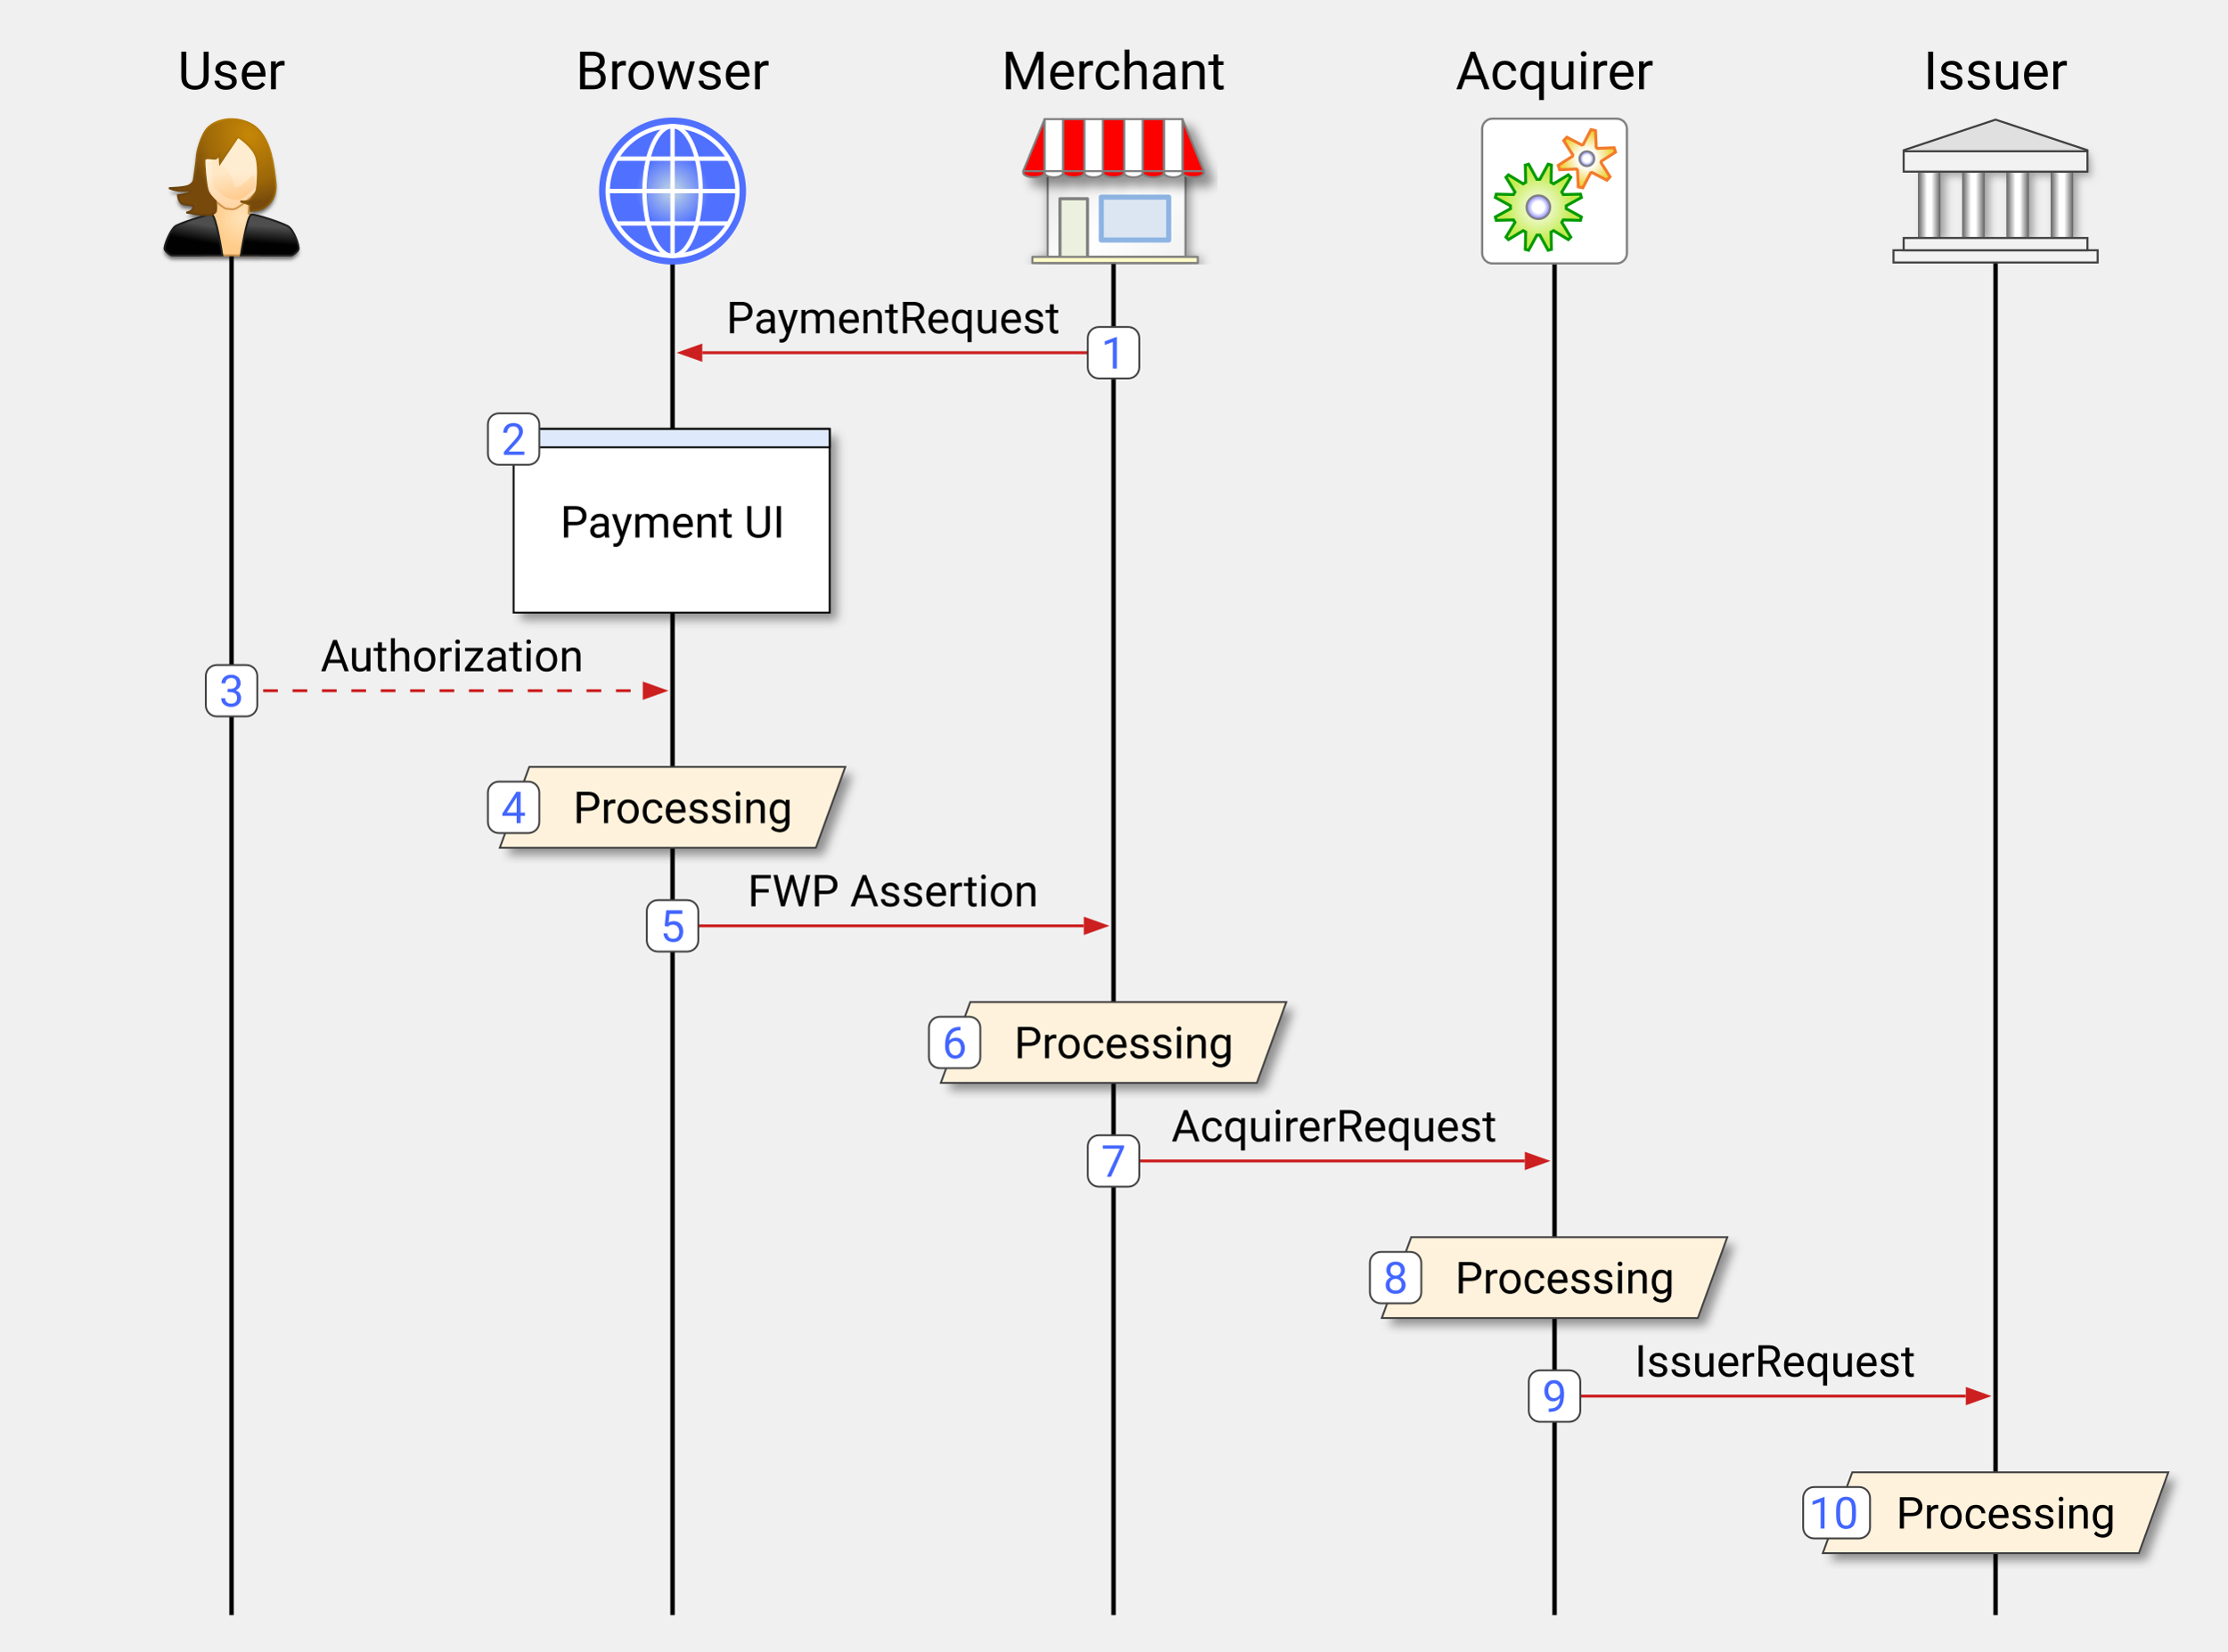
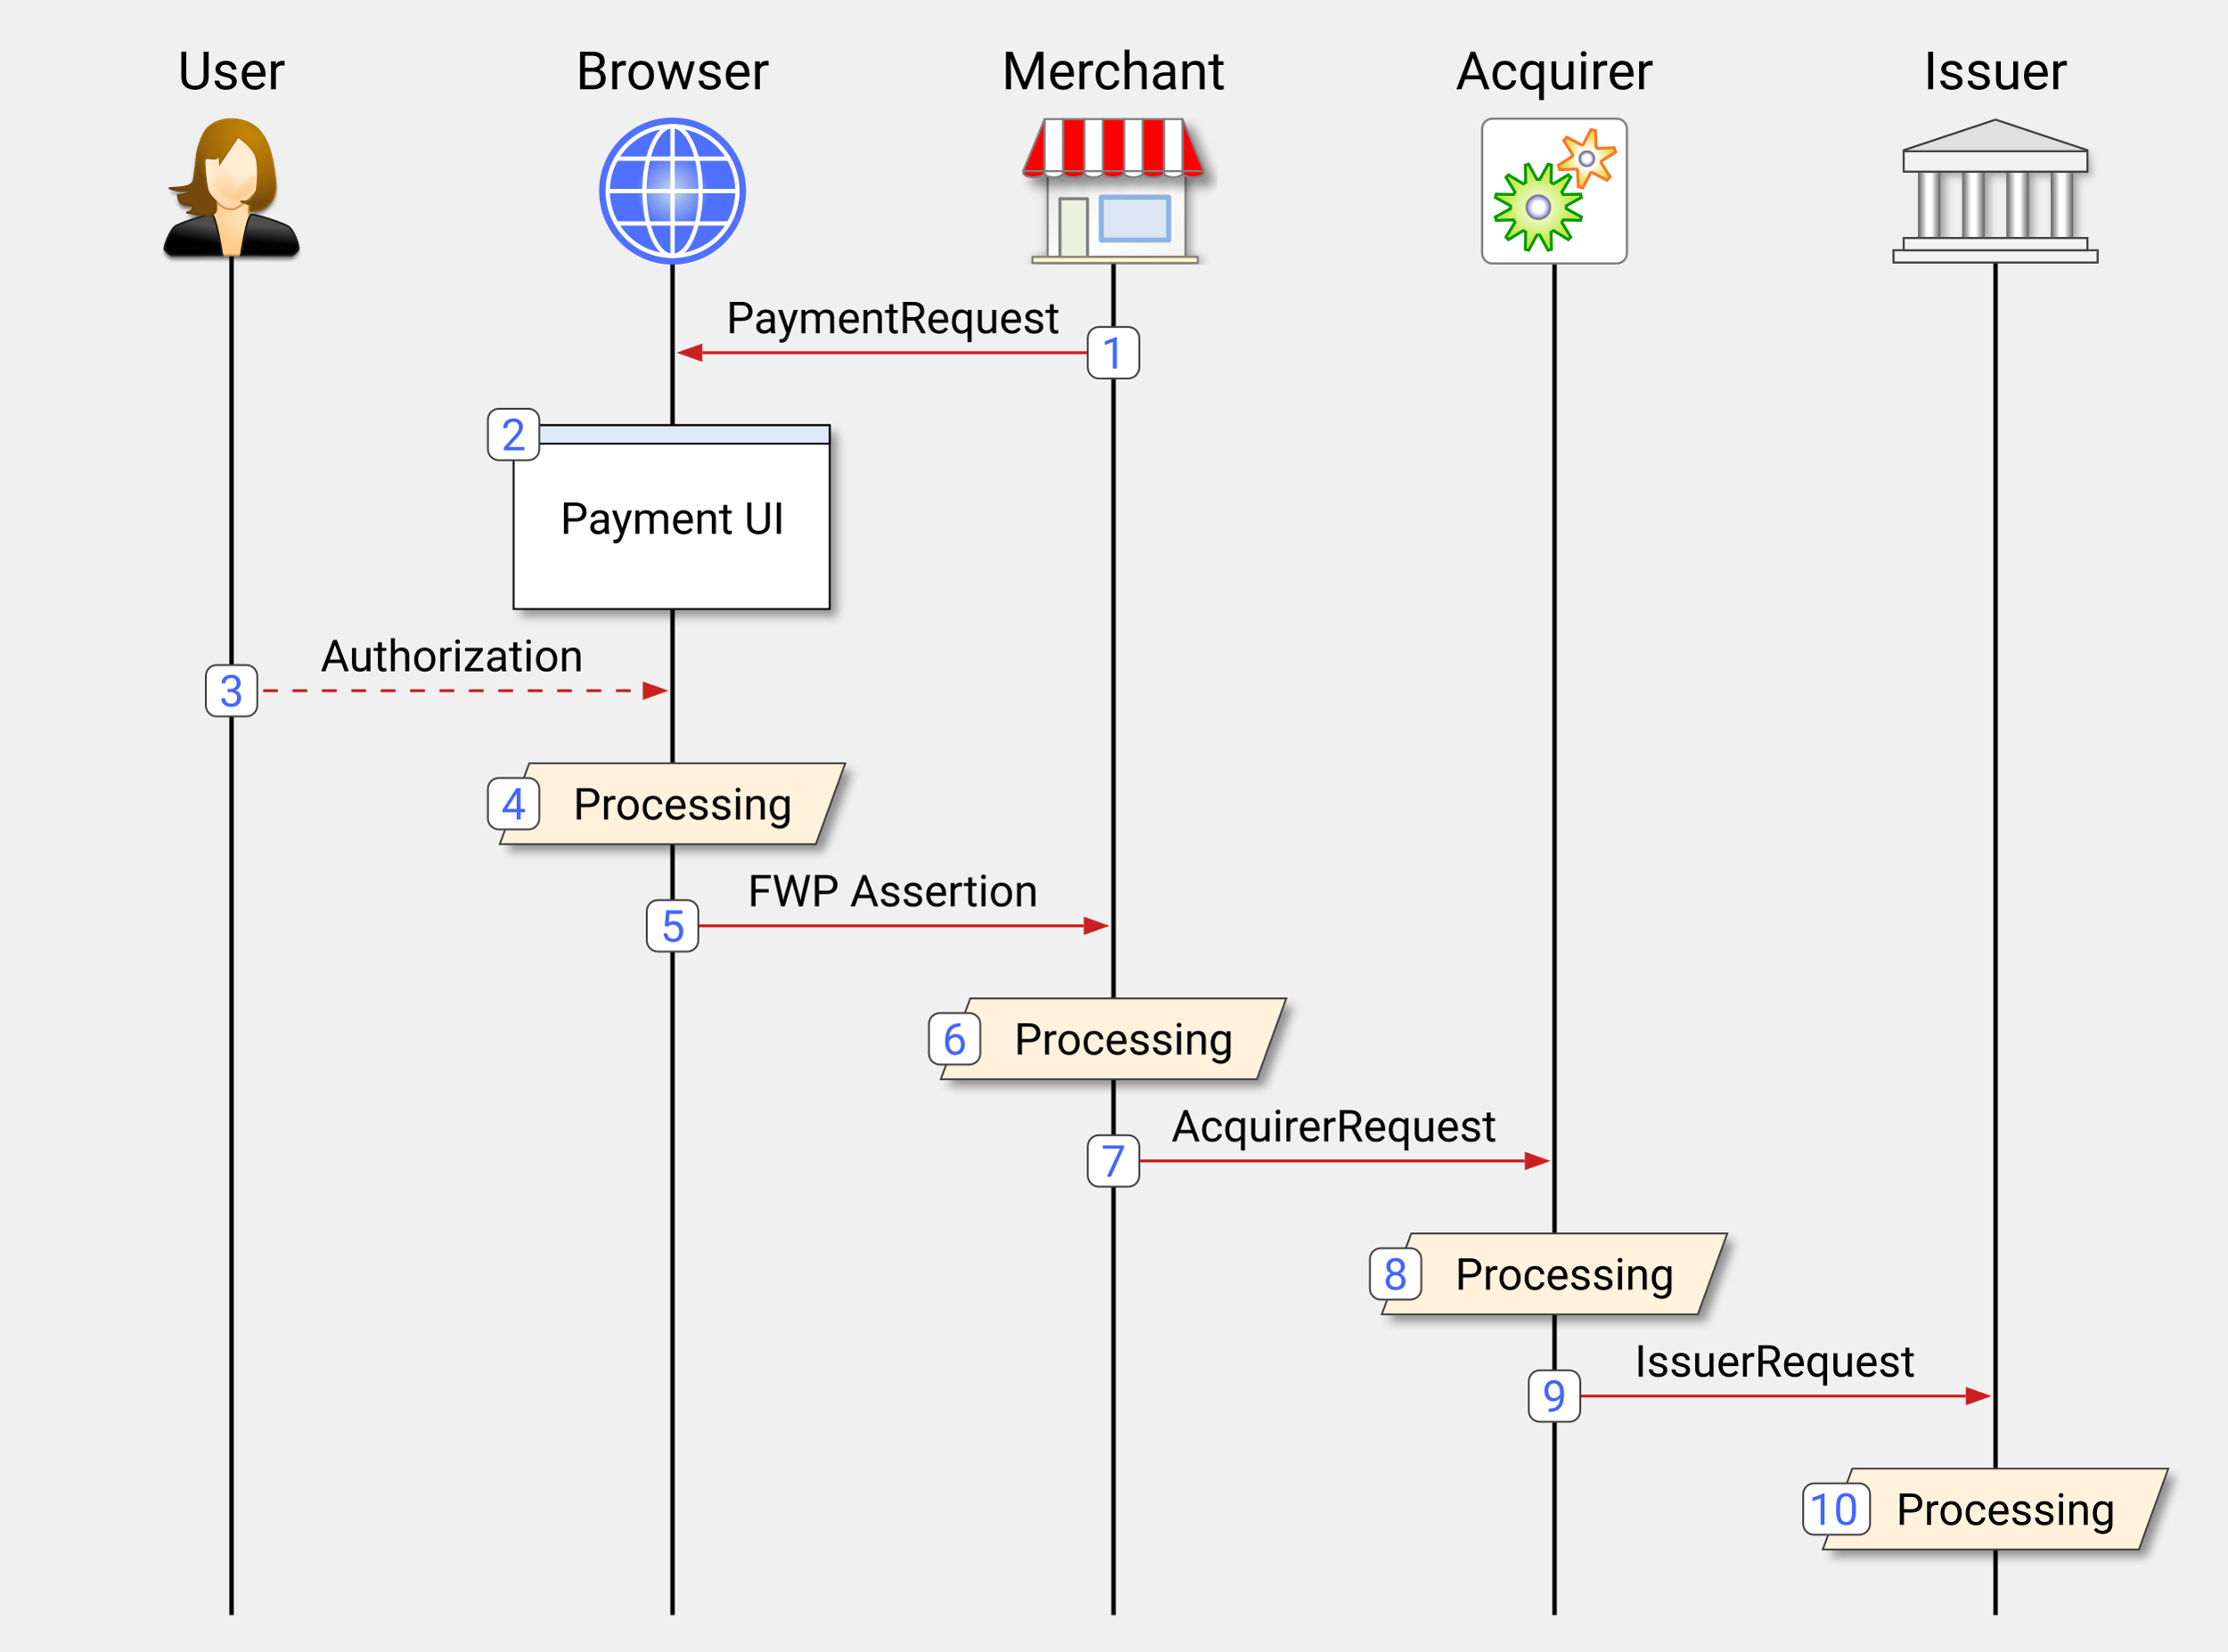
<svg xmlns="http://www.w3.org/2000/svg" xmlns:xlink="http://www.w3.org/1999/xlink" viewBox="0 0 606 449.6">
  <defs>
    <filter id="dropShaddow">
      <feGaussianBlur stdDeviation="1.3" />
    </filter>
    <marker id="arrowHead" markerWidth="7" markerHeight="5" refX="0" refY="2.5" orient="auto" markerUnits="userSpaceOnUse">
      <polygon points="0 0, 7 2.5, 0 5" fill="#cc2020" />
    </marker>
  </defs>
  <line x1="63" y1="67" x2="63" y2="439.6" stroke-width="1.2" stroke="black" />
  <line x1="183" y1="67" x2="183" y2="439.6" stroke-width="1.2" stroke="black" />
  <line x1="303" y1="67" x2="303" y2="439.6" stroke-width="1.2" stroke="black" />
  <line x1="423" y1="67" x2="423" y2="439.6" stroke-width="1.2" stroke="black" />
  <line x1="543" y1="67" x2="543" y2="439.6" stroke-width="1.2" stroke="black" />
  <svg x="43" y="32.0" width="40" height="40.0" viewBox="0 0 128 128" version="1.1" id="svg3129">
    <defs id="defs3131">
      <linearGradient id="e">
        <stop stop-color="#010101" offset="0" id="stop3134" />
        <stop stop-color="#4e4e4e" offset="1" id="stop3136" />
      </linearGradient>
      <linearGradient id="a">
        <stop stop-color="#868aa8" stop-opacity=".686" offset="0" id="stop3139" />
        <stop stop-color="#a0a4bb" stop-opacity=".561" offset="1" id="stop3141" />
      </linearGradient>
      <linearGradient id="b">
        <stop stop-color="#ffe2ba" stop-opacity=".547" offset="0" id="stop3144" />
        <stop stop-color="#ffc684" offset="1" id="stop3146" />
      </linearGradient>
      <linearGradient id="c">
        <stop stop-color="#ffedd2" offset="0" id="stop3149" />
        <stop stop-color="#ffd5a5" offset="1" id="stop3151" />
      </linearGradient>
      <linearGradient id="d">
        <stop stop-color="#b3b3b3" offset="0" id="stop3154" />
        <stop stop-color="#ce964d" offset="1" id="stop3156" />
      </linearGradient>
      <filter id="f">
        <feGaussianBlur stdDeviation="0.314" id="feGaussianBlur3159" />
      </filter>
      <linearGradient id="y" y2="56.036" xlink:href="#c" gradientUnits="userSpaceOnUse" x2="4.821" gradientTransform="translate(41.286,2.5714)" y1="38.893" x1="3.571" />
      <linearGradient id="x" y2="58.036" xlink:href="#d" gradientUnits="userSpaceOnUse" x2="8.234" gradientTransform="translate(41.286,2.5714)" y1="34.993" x1="9.681" />
      <linearGradient id="w" y2="55.411" xlink:href="#b" gradientUnits="userSpaceOnUse" x2="6.161" gradientTransform="translate(41.286,2.5714)" y1="38.536" x1="1.786" />
      <radialGradient id="j" gradientUnits="userSpaceOnUse" cy="20.53" cx="3.489" gradientTransform="matrix(1,0,0,0.73258,61.286,8.1921)" r="19.097">
        <stop stop-color="#be984f" offset="0" id="stop3165" />
        <stop stop-color="#754c0a" offset="1" id="stop3167" />
      </radialGradient>
      <linearGradient id="v" y2="29.25" gradientUnits="userSpaceOnUse" x2="-7.321" gradientTransform="translate(61.286,2.5714)" y1="7.286" x1="-6.786">
        <stop stop-color="#b47a06" offset="0" id="stop3170" />
        <stop stop-color="#6a410c" offset="1" id="stop3172" />
      </linearGradient>
      <radialGradient id="i" gradientUnits="userSpaceOnUse" cy="26.852" cx="12.304" gradientTransform="matrix(-1.3742,-1.1543,1.6293,-1.9396,7.0338,90.784)" r="4.873">
        <stop stop-color="#b37a07" offset="0" id="stop3175" />
        <stop stop-color="#7c4f0b" offset="1" id="stop3177" />
      </radialGradient>
      <linearGradient id="u" y2="38.714" gradientUnits="userSpaceOnUse" x2="10.893" gradientTransform="translate(21.286,2.5714)" y1="16.214" x1="10">
        <stop stop-color="#af7606" offset="0" id="stop3180" />
        <stop stop-color="#6a410b" stop-opacity=".969" offset="1" id="stop3182" />
      </linearGradient>
      <linearGradient id="t" y2="100.86" gradientUnits="userSpaceOnUse" x2="15" gradientTransform="translate(81.286,2.5714)" y1="79.429" x1="-52.143">
        <stop stop-color="#a0a3bb" stop-opacity=".957" offset="0" id="stop3185" />
        <stop stop-color="#d0d1e2" offset="1" id="stop3187" />
      </linearGradient>
      <linearGradient id="s" y2="56.929" xlink:href="#a" gradientUnits="userSpaceOnUse" x2="-58.571" gradientTransform="translate(81.286,2.5714)" y1="101.57" x1="-16.25" />
      <linearGradient id="r" y2="90.5" gradientUnits="userSpaceOnUse" x2="-21.071" gradientTransform="translate(81.286,2.5714)" y1="72.464" x1="-58.214">
        <stop stop-color="#79819d" stop-opacity=".829" offset="0" id="stop3191" />
        <stop stop-color="#e2e2ed" stop-opacity=".424" offset="1" id="stop3193" />
      </linearGradient>
      <radialGradient id="h" gradientUnits="userSpaceOnUse" cy="93.388" cx="150.89" gradientTransform="matrix(-0.662,0.80825,-0.80978,-0.65231,267.69,34.405)" r="14.984">
        <stop stop-color="#ffe3b8" offset="0" id="stop3196" />
        <stop stop-color="#ffcc8a" offset="1" id="stop3198" />
      </radialGradient>
      <linearGradient id="q" y2="56.036" xlink:href="#c" gradientUnits="userSpaceOnUse" x2="4.821" gradientTransform="translate(81.286,32.571)" y1="38.893" x1="3.571" />
      <linearGradient id="p" y2="55.179" xlink:href="#d" gradientUnits="userSpaceOnUse" x2="7.699" gradientTransform="translate(81.286,32.571)" y1="34.993" x1="9.681" />
      <linearGradient id="o" y2="55.411" xlink:href="#b" gradientUnits="userSpaceOnUse" x2="6.161" gradientTransform="translate(83.286,32.571)" y1="38.536" x1="1.786" />
      <linearGradient id="n" y2="96.117" xlink:href="#e" gradientUnits="userSpaceOnUse" x2="69.827" gradientTransform="translate(1.2857,2.5714)" y1="105.18" x1="68.16" />
      <radialGradient id="g" gradientUnits="userSpaceOnUse" cy="41.346" cx="141.71" gradientTransform="matrix(-1.0275,0.58941,-0.64296,-1.1208,268.12,14.284)" r="28.364">
        <stop stop-color="#b37906" offset="0" id="stop3205" style="stop-color:#c78707;stop-opacity:1;" />
        <stop stop-color="#976408" offset="0.683" id="stop3207" style="stop-color:#9c6708;stop-opacity:1;" />
        <stop stop-color="#74490b" offset="1" id="stop3209" style="stop-color:#774a0b;stop-opacity:1;" />
      </radialGradient>
      <linearGradient id="m" y2="82.286" gradientUnits="userSpaceOnUse" x2="122.14" gradientTransform="translate(-58.714,2.5714)" y1="45.5" x1="144.11">
        <stop stop-color="#b77c06" offset="0" id="stop3212" />
        <stop stop-color="#69410c" offset="1" id="stop3214" />
      </linearGradient>
      <linearGradient id="l" y2="97.188" xlink:href="#e" gradientUnits="userSpaceOnUse" x2="66.077" gradientTransform="matrix(-1,0,0,1,172.39,2.5714)" y1="106.26" x1="66.731" />
      <linearGradient id="k" y2="56.929" xlink:href="#a" gradientUnits="userSpaceOnUse" x2="-58.571" gradientTransform="translate(380,2)" y1="101.57" x1="-16.25" />
      <filter id="z">
        <feGaussianBlur stdDeviation="1.055" id="feGaussianBlur3219" />
      </filter>
      <linearGradient xlink:href="#c" id="linearGradient3279" gradientUnits="userSpaceOnUse" gradientTransform="matrix(1.656798,0,0,1.656798,54.82269,-16.61489)" x1="3.571" y1="38.893" x2="4.821" y2="56.036" />
      <linearGradient xlink:href="#d" id="linearGradient3281" gradientUnits="userSpaceOnUse" gradientTransform="matrix(1.656798,0,0,1.656798,54.82269,-16.61489)" x1="9.681" y1="34.993" x2="7.699" y2="55.179" />
      <radialGradient xlink:href="#h" id="radialGradient3284" gradientUnits="userSpaceOnUse" gradientTransform="matrix(-1.0968,1.339107,-1.341642,-1.080746,363.6564,-13.57632)" cx="150.89" cy="93.388" r="14.984" />
      <linearGradient xlink:href="#b" id="linearGradient3309" gradientUnits="userSpaceOnUse" gradientTransform="translate(83.286,32.571)" x1="1.786" y1="38.536" x2="6.161" y2="55.411" />
      <linearGradient xlink:href="#e" id="linearGradient3312" gradientUnits="userSpaceOnUse" gradientTransform="matrix(-1.656798,0,0,1.656798,205.7636,-66.31816)" x1="66.731" y1="106.26" x2="66.077" y2="97.188" />
      <radialGradient xlink:href="#g" id="radialGradient3315" gradientUnits="userSpaceOnUse" gradientTransform="matrix(-1.70236,0.9765331,-1.065255,-1.856939,364.3688,-46.91275)" cx="141.71" cy="41.346" r="28.364" />
      <linearGradient xlink:href="#m" id="linearGradient3317" gradientUnits="userSpaceOnUse" gradientTransform="matrix(1.656798,0,0,1.656798,-177.129,-66.31816)" x1="144.11" y1="45.5" x2="122.14" y2="82.286" />
      <linearGradient xlink:href="#e" id="linearGradient3320" gradientUnits="userSpaceOnUse" gradientTransform="matrix(1.656798,0,0,1.656798,-77.72162,-66.31816)" x1="68.16" y1="105.18" x2="69.827" y2="96.117" />
    </defs>
    <g transform="matrix(1.656798,0,0,1.656798,-574.7538,-66.31816)" id="g3223" style="opacity:0.572;filter:url(#z)">
      <path d="m 395.19,79.812 -17.875,1.781 0.188,9.906 -2.25,1.562 c -0.021,-0.007 -0.041,-0.028 -0.062,-0.031 -2.33,-0.357 -19.08,5.969 -19.08,5.969 -1.282,0.566 -6.295,10.673 -5.781,12.25 0.432,1.326 3.13,3.25 3.844,3.25 0.714,0 26.531,-0.031 26.531,-0.031 0,0 1.4e-4,-0.062 0,-0.062 l 19.812,0.125 v -0.062 c 7.6,0.009 15.965,0.031 16.406,0.031 0.714,0 3.38,-1.924 3.812,-3.25 0.514,-1.577 -4.468,-11.684 -5.75,-12.25 0,0 -15.834,-5.982 -18.812,-5.969 l -1.719,-0.625 0.73,-12.595 z" id="path3227" />
      <path d="m 379.11,61.429 0.357,4.643 9.464,-13.929 c 0,0 9.643,6.071 9.821,10.714 0.179,4.643 0.179,16.964 0,17.679 -0.18,0.714 -2.68,4.464 -3.93,5.178 -1.25,0.714 -4.643,0.357 -4.643,0.357 l 5.179,1.786 0.179,3.214 c 0,0 5,-0.179 6.786,-1.429 1.786,-1.25 7.321,-4.286 6.25,-13.929 -1.08,-9.642 -3.58,-22.856 -8.94,-27.32 -5.35,-4.464 -10.89,-5.357 -13.57,-5.536 -2.679,-0.179 -8.214,-1.071 -12.679,4.286 -4.464,5.357 -6.071,13.393 -6.071,15 0,1.607 -1.607,12.679 -1.607,12.679 0,0 -0.357,1.964 -2.857,3.036 -2.5,1.071 -10.179,1.25 -10.179,1.25 2.899,1.265 5.975,1.671 9.107,1.429 0.714,-0.179 3.304,-0.446 2.054,0.625 -1.25,1.071 -6.518,1.696 -6.518,1.696 0,0 0.268,4.464 3.482,4.821 3.214,0.357 4.018,0.536 4.018,0.536 0,0 1.161,-0.179 0.446,1.607 -0.714,1.786 -3.482,2.143 -3.482,2.143 0,0 11.607,1.964 12.857,1.25 1.25,-0.714 1.872,-0.78 2.321,-1.607 0.911,-1.674 0.179,-5.714 0.179,-5.714 0,0 -3.571,-3.214 -4.286,-5.893 -0.714,-2.679 -1.964,-14.821 -1.429,-16.071 0.536,-1.25 5.179,0 5.893,-0.357 0.72,-0.359 1.79,-2.144 1.79,-2.144 z" id="path3231" />
    </g>
    <path style="fill:url(#radialGradient3284);stroke:#ce954d;stroke-width:1.65px" id="path3257" d="m 50.382,65.547 0.296,16.433 -9.765,6.749 0.888,31.105 47.048,0.293 -2.071,-33.746 -7.989,-2.935 1.19,-20.844 z" />
    <path style="fill:url(#linearGradient3279);stroke:url(#linearGradient3281);stroke-width:1.657px" id="path3259" d="m 39.178,45.248 c 0,0 3.081,16.125 5.021,20.501 1.884,4.25 13.18,13.598 15.272,13.598 2.092,0 5.217,1.195 8.083,-0.087 4.856,-2.171 15.63,-11.372 17.231,-13.93 3.546,-5.668 2.798,-30.84 2.798,-30.84 L 69.58,10.821 40.011,28.093 z" />
    <path style="fill:url(#linearGradient3309);filter:url(#f)" id="path3261" d="m 98.107,80.571 c -2.722,3.171 -6.603,5.214 -8.036,5.357 -3.571,0.357 -10.488,-2.801 -12.679,-7.321 -1.871,-3.86 -0.536,-15.179 -0.536,-15.179 0,0 4.525,2.521 7.758,6.86 2.589,3.475 3.966,8.949 4.385,9.033 2.232,0.446 8.839,-6.071 9.018,-6.786 0.179,-0.714 3.053,4.58 0.09,8.036 z" transform="matrix(1.656798,0,0,1.656798,-79.85176,-70.57845)" />
    <path d="m 56.006,120.02 c 0,0 -5.325,-34.91 -9.172,-35.504 -3.846,-0.592 -28.315,7.645 -31.589,9.904 -4.734,3.266 -10.388,17.661 -9.536,20.274 0.716,2.197 5.152,5.376 6.336,5.376 1.185,0 43.961,-0.05 43.961,-0.05 z" id="path3265" style="fill:url(#linearGradient3320);stroke:#1f1f1f;stroke-width:1.657px" />
    <path d="M 53.343,32.143 53.935,39.835 69.615,16.758 c 0,0 13.105,8.146 15.958,17.961 2.8,9.63 0.61,27.897 0.314,29.08 -0.296,1.183 -4.438,7.396 -6.509,8.58 -2.071,1.183 -7.692,0.592 -7.692,0.592 l 8.58,2.959 0.296,5.325 c 0,0 8.284,-0.296 11.243,-2.367 C 94.763,76.817 103.935,71.787 102.159,55.81 100.384,39.834 98.183,22.163 87.367,10.545 81.851,4.621 72.972,1.622 64.882,1.374 57.494,1.147 49.254,3.403 43.876,8.474 37.374,14.605 33.817,30.664 33.817,33.326 c 0,2.663 -2.663,21.007 -2.663,21.007 0,0 -0.592,3.254 -4.734,5.03 -4.142,1.775 -16.865,2.071 -16.865,2.071 4.803,2.096 9.9,2.768 15.089,2.367 1.183,-0.296 5.473,-0.74 3.402,1.035 -2.071,1.775 -10.799,2.811 -10.799,2.811 0,0 0.444,7.396 5.769,7.988 5.325,0.592 6.657,0.888 6.657,0.888 0,0 1.923,-0.296 0.74,2.663 -1.183,2.959 -5.769,3.55 -5.769,3.55 0,0 19.23,3.254 21.301,2.071 2.071,-1.183 3.101,-1.293 3.846,-2.663 1.509,-2.773 0.296,-9.467 0.296,-9.467 0,0 -5.917,-5.325 -7.101,-9.763 -1.183,-4.438 -3.254,-24.555 -2.367,-26.626 0.888,-2.071 8.58,0 9.763,-0.592 1.185,-0.593 2.961,-3.552 2.961,-3.552 z" id="path3267" style="fill:url(#radialGradient3315);stroke:url(#linearGradient3317);stroke-width:1.657px" />
    <path d="m 72.042,120.02 c 0,0 5.325,-34.91 9.172,-35.504 3.846,-0.592 26,6.891 31.589,9.904 5.588,3.013 10.388,17.661 9.536,20.274 -0.716,2.197 -5.152,5.376 -6.336,5.376 -1.176,0 -43.957,-0.05 -43.957,-0.05 z" id="path3269" style="fill:url(#linearGradient3312);stroke:#1f1f1f;stroke-width:1.657px" />
  </svg>
  <text x="63" y="24.3" fill="black" font-family="Roboto,sans-serif" font-size="14.4" text-anchor="middle">User</text>
  <svg x="163" y="32.0" width="40" height="40.0" viewBox="0 0 68 68">
    <defs>
      <radialGradient id="browserWorld">
        <stop offset="0.09" stop-color="#afc6e9" />
        <stop offset="0.5" stop-color="#5070ff" />
      </radialGradient>
    </defs>
    <circle cx="34" cy="34" r="34" fill="url(#browserWorld)" />
    <g fill="none" stroke="white" stroke-width="2">
      <circle cx="34" cy="34" r="30" />
      <ellipse cx="34" cy="34" rx="13" ry="30" />
      <line x1="34" y1="4" x2="34" y2="64" />
      <line x1="4" y1="34" x2="64" y2="34" />
      <line x1="7.5" y1="19" x2="60.5" y2="19" />
      <line x1="7.5" y1="49" x2="60.5" y2="49" />
    </g>
  </svg>
  <text x="183" y="24.3" fill="black" font-family="Roboto,sans-serif" font-size="14.4" text-anchor="middle">Browser</text>
  <svg x="274.667" y="32.0" width="56.667" height="40.0" viewBox="0 0 68 48" version="1.1" id="svg158">
    <defs id="defs52">
      <filter id="fx0" x="-128" y="-72" width="1536" height="864" filterUnits="userSpaceOnUse" primitiveUnits="userSpaceOnUse">
        <feComponentTransfer color-interpolation-filters="sRGB" id="feComponentTransfer10">
          <feFuncR type="discrete" tableValues="0 0" id="feFuncR2" />
          <feFuncG type="discrete" tableValues="0 0" id="feFuncG4" />
          <feFuncB type="discrete" tableValues="0 0" id="feFuncB6" />
          <feFuncA type="linear" slope="0.4" intercept="0" id="feFuncA8" />
        </feComponentTransfer>
        <feGaussianBlur stdDeviation="1.778 1.778" id="feGaussianBlur12" />
      </filter>
      <filter id="fx1" x="-128" y="-72" width="1536" height="864" filterUnits="userSpaceOnUse" primitiveUnits="userSpaceOnUse">
        <feComponentTransfer color-interpolation-filters="sRGB" id="feComponentTransfer23">
          <feFuncR type="discrete" tableValues="0 0" id="feFuncR15" />
          <feFuncG type="discrete" tableValues="0 0" id="feFuncG17" />
          <feFuncB type="discrete" tableValues="0 0" id="feFuncB19" />
          <feFuncA type="linear" slope="0.4" intercept="0" id="feFuncA21" />
        </feComponentTransfer>
        <feGaussianBlur stdDeviation="1.778 1.778" id="feGaussianBlur25" />
      </filter>
      <clipPath id="clip2">
        <rect x="0" y="0" width="1280" height="720" id="rect28" />
      </clipPath>
      <clipPath id="clip3">
        <rect x="-2" y="-2" width="73" height="46" id="rect31" />
      </clipPath>
      <clipPath id="clip4">
        <rect x="0" y="0" width="69" height="44" id="rect34" />
      </clipPath>
      <linearGradient x1="291" y1="69" x2="327" y2="105" gradientUnits="userSpaceOnUse" spreadMethod="reflect" id="fill5" gradientTransform="translate(-274,-55)">
        <stop offset="0" stop-color="#E6E6E6" id="stop37" />
        <stop offset="0.006" stop-color="#E6E6E6" id="stop39" />
        <stop offset="0.49" stop-color="#FFFFFF" id="stop41" />
        <stop offset="1" stop-color="#F2F2F2" id="stop43" />
      </linearGradient>
      <clipPath id="clip6">
        <rect x="-2" y="-2" width="77" height="38" id="rect46" />
      </clipPath>
      <clipPath id="clip7">
        <rect x="0" y="0" width="74" height="34" id="rect49" />
      </clipPath>
    </defs>
    <g clip-path="url(#clip3)" filter="url(#fx0)" transform="translate(1,12)" id="g68">
      <g clip-path="url(#clip4)" id="g66">
        <rect x="12.329" y="7.328" width="45" height="27" stroke="#7f7f7f" stroke-linejoin="round" stroke-miterlimit="10" fill="#ff0000" id="rect56" />
        <rect x="16.329" y="15.329" width="9" height="20" stroke="#7f7f7f" stroke-linejoin="round" stroke-miterlimit="10" fill="#ebf1de" id="rect58" />
        <rect x="0" y="0" width="14" height="22" stroke="#8eb4e3" stroke-width="2" stroke-linejoin="round" stroke-miterlimit="10" fill="#dce6f2" transform="matrix(0,-1,-1,0,51.8284,28.8284)" id="rect60" />
        <path d="m 25.328,25.328 1e-4,1e-4" stroke="#4a7ebb" stroke-linejoin="round" stroke-miterlimit="10" fill="none" fill-rule="evenodd" id="path62" />
        <rect x="7.328" y="34.328" width="54" height="2" stroke="#7f7f7f" stroke-linejoin="round" stroke-miterlimit="10" fill="#fdfac7" id="rect64" />
      </g>
    </g>
    <rect x="12.5" y="18.5" width="45" height="27" stroke="#7f7f7f" stroke-width="0.667" stroke-linejoin="round" stroke-miterlimit="10" fill="url(#fill5)" id="rect70" style="fill:url(#fill5)" />
    <rect x="16.5" y="26.5" width="9" height="20" stroke="#7f7f7f" stroke-linejoin="round" stroke-miterlimit="10" fill="#ebf1de" id="rect72" />
    <rect x="-40" y="-52" width="14" height="22" stroke="#8eb4e3" stroke-width="1.667" stroke-linejoin="round" stroke-miterlimit="10" fill="#dce6f2" transform="matrix(0,-1,-1,0,0,0)" id="rect74" />
    <path d="m 25.5,36.5 v 10e-5" stroke="#4a7ebb" stroke-linejoin="round" stroke-miterlimit="10" fill="none" fill-rule="evenodd" id="path76" />
    <g clip-path="url(#clip6)" filter="url(#fx1)" transform="translate(0,-4)" id="g118">
      <g clip-path="url(#clip7)" id="g116">
        <path d="m 7.328,24.828 c 0,-0.829 1.567,-1.5 3.5,-1.5 1.933,0 3.5,0.671 3.5,1.5 0,0.828 -1.567,1.5 -3.5,1.5 -1.933,0 -3.5,-0.672 -3.5,-1.5 z" stroke="#7f7f7f" stroke-linejoin="round" stroke-miterlimit="10" fill="#ff0000" fill-rule="evenodd" id="path80" />
        <path d="m 20.328,24.828 c 0,-0.829 1.567,-1.5 3.5,-1.5 1.933,0 3.5,0.671 3.5,1.5 0,0.828 -1.567,1.5 -3.5,1.5 -1.933,0 -3.5,-0.672 -3.5,-1.5 z" stroke="#7f7f7f" stroke-linejoin="round" stroke-miterlimit="10" fill="#ff0000" fill-rule="evenodd" id="path82" />
        <path d="m 33.328,24.828 c 0,-0.829 1.567,-1.5 3.5,-1.5 1.933,0 3.5,0.671 3.5,1.5 0,0.828 -1.567,1.5 -3.5,1.5 -1.933,0 -3.5,-0.672 -3.5,-1.5 z" stroke="#7f7f7f" stroke-linejoin="round" stroke-miterlimit="10" fill="#ff0000" fill-rule="evenodd" id="path84" />
        <path d="m 46.328,24.828 c 0,-0.829 1.567,-1.5 3.5,-1.5 1.933,0 3.5,0.671 3.5,1.5 0,0.828 -1.567,1.5 -3.5,1.5 -1.933,0 -3.5,-0.672 -3.5,-1.5 z" stroke="#7f7f7f" stroke-linejoin="round" stroke-miterlimit="10" fill="#ff0000" fill-rule="evenodd" id="path86" />
        <path d="m 59.328,24.828 c 0,-0.829 1.567,-1.5 3.5,-1.5 1.933,0 3.5,0.671 3.5,1.5 0,0.828 -1.567,1.5 -3.5,1.5 -1.933,0 -3.5,-0.672 -3.5,-1.5 z" stroke="#7f7f7f" stroke-linejoin="round" stroke-miterlimit="10" fill="#ff0000" fill-rule="evenodd" id="path88" />
        <path d="m 14.329,24.828 c 0,-0.829 1.343,-1.5 3,-1.5 1.657,0 3,0.671 3,1.5 0,0.828 -1.343,1.5 -3,1.5 -1.657,0 -3,-0.672 -3,-1.5 z" stroke="#7f7f7f" stroke-linejoin="round" stroke-miterlimit="10" fill="#ffffff" fill-rule="evenodd" id="path90" />
        <path d="m 27.328,24.828 c 0,-0.829 1.343,-1.5 3,-1.5 1.657,0 3,0.671 3,1.5 0,0.828 -1.343,1.5 -3,1.5 -1.657,0 -3,-0.672 -3,-1.5 z" stroke="#7f7f7f" stroke-linejoin="round" stroke-miterlimit="10" fill="#ffffff" fill-rule="evenodd" id="path92" />
        <path d="m 40.328,24.828 c 0,-0.829 1.343,-1.5 3,-1.5 1.657,0 3,0.671 3,1.5 0,0.828 -1.343,1.5 -3,1.5 -1.657,0 -3,-0.672 -3,-1.5 z" stroke="#7f7f7f" stroke-linejoin="round" stroke-miterlimit="10" fill="#ffffff" fill-rule="evenodd" id="path94" />
        <path d="m 53.328,24.828 c 0,-0.829 1.343,-1.5 3,-1.5 1.657,0 3,0.671 3,1.5 0,0.828 -1.343,1.5 -3,1.5 -1.657,0 -3,-0.672 -3,-1.5 z" stroke="#7f7f7f" stroke-linejoin="round" stroke-miterlimit="10" fill="#ffffff" fill-rule="evenodd" id="path96" />
        <path d="M 0,17 V 0 l 7,17 z" stroke="#7f7f7f" stroke-linejoin="round" stroke-miterlimit="10" fill="#ff0000" fill-rule="evenodd" transform="matrix(-1,0,0,1,14.3285,7.32848)" id="path98" />
        <rect x="20.329" y="7.328" width="7" height="17" stroke="#7f7f7f" stroke-linejoin="round" stroke-miterlimit="10" fill="#ff0000" id="rect100" />
        <rect x="33.328" y="7.328" width="7" height="17" stroke="#7f7f7f" stroke-linejoin="round" stroke-miterlimit="10" fill="#ff0000" id="rect102" />
        <rect x="46.328" y="7.328" width="7" height="17" stroke="#7f7f7f" stroke-linejoin="round" stroke-miterlimit="10" fill="#ff0000" id="rect104" />
        <path d="M 59.328,24.328 V 7.328 l 7,17 z" stroke="#7f7f7f" stroke-linejoin="round" stroke-miterlimit="10" fill="#ff0000" fill-rule="evenodd" id="path106" />
        <rect x="14.329" y="7.328" width="6" height="17" stroke="#7f7f7f" stroke-linejoin="round" stroke-miterlimit="10" fill="#ffffff" id="rect108" />
        <rect x="27.329" y="7.328" width="6" height="17" stroke="#7f7f7f" stroke-linejoin="round" stroke-miterlimit="10" fill="#ffffff" id="rect110" />
        <rect x="40.328" y="7.328" width="6" height="17" stroke="#7f7f7f" stroke-linejoin="round" stroke-miterlimit="10" fill="#ffffff" id="rect112" />
        <rect x="53.328" y="7.328" width="6" height="17" stroke="#7f7f7f" stroke-linejoin="round" stroke-miterlimit="10" fill="#ffffff" id="rect114" />
      </g>
    </g>
    <path d="m 4.5,18 c 0,-0.829 1.567,-1.5 3.5,-1.5 1.933,0 3.5,0.671 3.5,1.5 0,0.828 -1.567,1.5 -3.5,1.5 -1.933,0 -3.5,-0.672 -3.5,-1.5 z" stroke="#7f7f7f" stroke-width="0.667" stroke-linejoin="round" stroke-miterlimit="10" fill="#ff0000" fill-rule="evenodd" id="path120" />
    <path d="m 17.5,18 c 0,-0.829 1.567,-1.5 3.5,-1.5 1.933,0 3.5,0.671 3.5,1.5 0,0.828 -1.567,1.5 -3.5,1.5 -1.933,0 -3.5,-0.672 -3.5,-1.5 z" stroke="#7f7f7f" stroke-width="0.667" stroke-linejoin="round" stroke-miterlimit="10" fill="#ff0000" fill-rule="evenodd" id="path122" />
    <path d="m 30.5,18 c 0,-0.829 1.567,-1.5 3.5,-1.5 1.933,0 3.5,0.671 3.5,1.5 0,0.828 -1.567,1.5 -3.5,1.5 -1.933,0 -3.5,-0.672 -3.5,-1.5 z" stroke="#7f7f7f" stroke-width="0.667" stroke-linejoin="round" stroke-miterlimit="10" fill="#ff0000" fill-rule="evenodd" id="path124" />
    <path d="m 43.5,18 c 0,-0.829 1.567,-1.5 3.5,-1.5 1.933,0 3.5,0.671 3.5,1.5 0,0.828 -1.567,1.5 -3.5,1.5 -1.933,0 -3.5,-0.672 -3.5,-1.5 z" stroke="#7f7f7f" stroke-width="0.667" stroke-linejoin="round" stroke-miterlimit="10" fill="#ff0000" fill-rule="evenodd" id="path126" />
    <path d="m 56.5,18 c 0,-0.829 1.567,-1.5 3.5,-1.5 1.933,0 3.5,0.671 3.5,1.5 0,0.828 -1.567,1.5 -3.5,1.5 -1.933,0 -3.5,-0.672 -3.5,-1.5 z" stroke="#7f7f7f" stroke-width="0.667" stroke-linejoin="round" stroke-miterlimit="10" fill="#ff0000" fill-rule="evenodd" id="path128" />
    <path d="m 11.5,18 c 0,-0.829 1.343,-1.5 3,-1.5 1.657,0 3,0.671 3,1.5 0,0.828 -1.343,1.5 -3,1.5 -1.657,0 -3,-0.672 -3,-1.5 z" stroke="#7f7f7f" stroke-width="0.667" stroke-linejoin="round" stroke-miterlimit="10" fill="#ffffff" fill-rule="evenodd" id="path130" />
    <path d="m 24.5,18 c 0,-0.829 1.343,-1.5 3,-1.5 1.657,0 3,0.671 3,1.5 0,0.828 -1.343,1.5 -3,1.5 -1.657,0 -3,-0.672 -3,-1.5 z" stroke="#7f7f7f" stroke-width="0.667" stroke-linejoin="round" stroke-miterlimit="10" fill="#ffffff" fill-rule="evenodd" id="path132" />
    <path d="m 37.5,18 c 0,-0.829 1.343,-1.5 3,-1.5 1.657,0 3,0.671 3,1.5 0,0.828 -1.343,1.5 -3,1.5 -1.657,0 -3,-0.672 -3,-1.5 z" stroke="#7f7f7f" stroke-width="0.667" stroke-linejoin="round" stroke-miterlimit="10" fill="#ffffff" fill-rule="evenodd" id="path134" />
    <path d="m 50.5,18 c 0,-0.829 1.343,-1.5 3,-1.5 1.657,0 3,0.671 3,1.5 0,0.828 -1.343,1.5 -3,1.5 -1.657,0 -3,-0.672 -3,-1.5 z" stroke="#7f7f7f" stroke-width="0.667" stroke-linejoin="round" stroke-miterlimit="10" fill="#ffffff" fill-rule="evenodd" id="path136" />
    <path d="m 11.5,17.5 v -17 l -7,17 z" stroke="#7f7f7f" stroke-width="0.667" stroke-linejoin="round" stroke-miterlimit="10" fill="#ff0000" fill-rule="evenodd" id="path138" />
    <rect x="17.5" y="0.5" width="7" height="17" stroke="#7f7f7f" stroke-width="0.667" stroke-linejoin="round" stroke-miterlimit="10" fill="#ff0000" id="rect140" />
    <rect x="30.5" y="0.5" width="7" height="17" stroke="#7f7f7f" stroke-width="0.667" stroke-linejoin="round" stroke-miterlimit="10" fill="#ff0000" id="rect142" />
    <rect x="43.5" y="0.5" width="7" height="17" stroke="#7f7f7f" stroke-width="0.667" stroke-linejoin="round" stroke-miterlimit="10" fill="#ff0000" id="rect144" />
    <path d="m 56.5,17.5 v -17 l 7,17 z" stroke="#7f7f7f" stroke-width="0.667" stroke-linejoin="round" stroke-miterlimit="10" fill="#ff0000" fill-rule="evenodd" id="path146" />
    <rect x="11.5" y="0.5" width="6" height="17" stroke="#7f7f7f" stroke-width="0.667" stroke-linejoin="round" stroke-miterlimit="10" fill="#ffffff" id="rect148" />
    <rect x="24.5" y="0.5" width="6" height="17" stroke="#7f7f7f" stroke-width="0.667" stroke-linejoin="round" stroke-miterlimit="10" fill="#ffffff" id="rect150" />
    <rect x="37.5" y="0.5" width="6" height="17" stroke="#7f7f7f" stroke-width="0.667" stroke-linejoin="round" stroke-miterlimit="10" fill="#ffffff" id="rect152" />
    <rect x="50.5" y="0.5" width="6" height="17" stroke="#7f7f7f" stroke-width="0.667" stroke-linejoin="round" stroke-miterlimit="10" fill="#ffffff" id="rect154" />
    <rect x="7.5" y="45.5" width="54" height="2" stroke="#7f7f7f" stroke-width="0.667" stroke-linejoin="round" stroke-miterlimit="10" fill="#fdfac7" id="rect78" />
  </svg>
  <text x="303" y="24.3" fill="black" font-family="Roboto,sans-serif" font-size="14.4" text-anchor="middle">Merchant</text>
  <svg x="403" y="32.0" width="40" height="40.0" viewBox="0 0 1000 1000">
    <defs>
      <radialGradient cx="0.5" cy="0.5" id="bigGearGid" r="0.5" spreadMethod="pad">
        <stop offset="0.0" stop-color="white" />
        <stop offset="0.8" stop-color="#c4eb4e" />
      </radialGradient>
      <radialGradient cx="0.5" cy="0.5" id="smallGearGid" r="0.5" spreadMethod="pad">
        <stop offset="0.3" stop-color="white" />
        <stop offset="1.0" stop-color="#eccb1e" />
      </radialGradient>
      <radialGradient cx="0.5" cy="0.5" id="shaftGid" r="0.5" spreadMethod="pad">
        <stop offset="0.5" stop-color="white" />
        <stop offset="1.0" stop-color="#8080ff" />
      </radialGradient>
    </defs>
    <rect x="7.5" y="7.5" width="985.0" height="985.0" rx="70.0" fill="white" stroke="grey" stroke-width="15.0" />
    <path stroke="#009a00" stroke-width="20.0" fill="url(#bigGearGid)" d="M399.944,799.74 456.209,902.603 478.962,896.506 476.258,779.291 493.481,769.347 593.64,830.297 610.297,813.64 549.347,713.481 559.291,696.258 676.506,698.962 682.603,676.209 579.74,619.944 579.74,600.056 682.603,543.791 676.506,521.038 559.291,523.742 549.347,506.519 610.297,406.36 593.64,389.703 493.481,450.653 476.258,440.709 478.962,323.494 456.209,317.397 399.944,420.26 380.056,420.26 323.791,317.397 301.038,323.494 303.742,440.709 286.519,450.653 186.36,389.703 169.703,406.36 230.653,506.519 220.709,523.742 103.494,521.038 97.397,543.791 200.26,600.056 200.26,619.944 97.397,676.209 103.494,698.962 220.709,696.258 230.653,713.481 169.703,813.64 186.36,830.297 286.519,769.347 303.742,779.291 301.038,896.506 323.791,902.603 380.056,799.74 z" />
    <circle stroke="grey" stroke-width="15.0" fill="url(#shaftGid)" r="80.0" cx="390.0" cy="610.0" />
    <path stroke="#f27b2b" stroke-width="20.0" fill="url(#smallGearGid)" d="M656.392,357.162 661.526,471.261 692.165,478.054 745.038,376.815 755.021,373.667 856.4,426.271 877.602,403.132 816.363,306.724 818.629,296.505 914.874,235.01 905.437,205.079 791.325,209.909 783.608,202.838 778.474,88.739 747.835,81.946 694.962,183.185 684.979,186.333 583.6,133.729 562.398,156.868 623.637,253.276 621.371,263.495 525.126,324.99 534.563,354.921 648.675,350.091 z" />
    <circle stroke="grey" stroke-width="15.0" fill="url(#shaftGid)" r="50.0" cx="720.0" cy="280.0" />
  </svg>
  <text x="423" y="24.3" fill="black" font-family="Roboto,sans-serif" font-size="14.4" text-anchor="middle">Acquirer</text>
  <svg x="512.444" y="32.0" width="61.111" height="40.0" viewBox="0 0 110 72">
    <defs>
      <linearGradient id="bankPillar" x1="0" x2="1">
        <stop offset="0" stop-color="#606060" />
        <stop offset="0.4" stop-color="#ffffff" />
        <stop offset="0.6" stop-color="#ffffff" />
        <stop offset="1" stop-color="#606060" />
      </linearGradient>
      <filter height="200%" id="bankShaddow" width="200%" x="-50%" y="-50%">
        <feGaussianBlur stdDeviation="2" />
      </filter>
    </defs>
    <g fill="#a0a0a0" filter="url(#bankShaddow)">
      <path d="m19.5,17.5l21.67,0l0,11l-10.67,0l0,31.5l-11,0" />
      <path d="m41,17.5l21.67,0l0,11l-10.67,0l0,31.5l-11,0" />
      <path d="m62.5,17.5l21.67,0l0,11l-10.67,0l0,31.5l-11,0" />
      <path d="m 84,17.5 h 16.772 L 102.052,28.78 95,28.5 V 60 h -11" />
    </g>
    <rect fill="url(#bankPillar)" height="31.5" width="11" x="17" y="27" />
    <rect fill="url(#bankPillar)" height="31.5" width="11" x="38.66" y="27" />
    <rect fill="url(#bankPillar)" height="31.5" width="11" x="60.33" y="27" />
    <rect fill="url(#bankPillar)" height="31.5" width="11" x="82" y="27" />
    <path d="m10,16l45,-15l45,15" fill="#e0e0e0" stroke="#404040" stroke-linecap="round" />
    <rect fill="#f2f2f2" height="10" stroke="#404040" width="90" x="10" y="16.5" />
    <rect fill="#f2f2f2" height="6" stroke="#404040" width="100" x="5" y="65" />
    <rect fill="#f2f2f2" height="6" stroke="#404040" width="90" x="10" y="59" />
  </svg>
  <text x="543" y="24.3" fill="black" font-family="Roboto,sans-serif" font-size="14.4" text-anchor="middle">Issuer</text>
  <line x1="302.4" y1="96" x2="191.1" y2="96" stroke-width="0.8" stroke="#cc2020" marker-end="url(#arrowHead)" />
  <text x="243" y="90.7" fill="black" font-family="Roboto,sans-serif" font-size="12" text-anchor="middle">PaymentRequest</text>
  <a href="#seq-1">
    <rect x="296" y="89" width="14" height="14" rx="3" fill="white" stroke="#404040" stroke-width="0.5" />
    <text x="303" y="100.3" fill="#4366ff" font-family="Roboto,sans-serif" font-size="12" text-anchor="middle">1</text>
  </a>
-   <rect x="141.75" y="118.75" width="86" height="50" fill="black" opacity="0.4" filter="url(#dropShaddow)" />
-   <rect x="139.75" y="116.75" width="86" height="50" fill="white" stroke-width="0.5" stroke="black" />
-   <rect x="139.75" y="116.75" width="86" height="5" fill="#deeafc" stroke-width="0.5" stroke="black" />
-   <text x="183" y="146.3" fill="black" font-family="Roboto,sans-serif" font-size="12" text-anchor="middle">Payment UI</text>
+   <rect x="141.75" y="117.75" width="86" height="50" fill="black" opacity="0.4" filter="url(#dropShaddow)" />
+   <rect x="139.75" y="115.75" width="86" height="50" fill="white" stroke-width="0.5" stroke="black" />
+   <rect x="139.75" y="115.75" width="86" height="5" fill="#deeafc" stroke-width="0.5" stroke="black" />
+   <text x="183" y="145.3" fill="black" font-family="Roboto,sans-serif" font-size="12" text-anchor="middle">Payment UI</text>
  <a href="#seq-2">
-     <rect x="132.75" y="112.5" width="14" height="14" rx="3" fill="white" stroke="#404040" stroke-width="0.5" />
-     <text x="139.75" y="123.8" fill="#4366ff" font-family="Roboto,sans-serif" font-size="12" text-anchor="middle">2</text>
+     <rect x="132.75" y="111.25" width="14" height="14" rx="3" fill="white" stroke="#404040" stroke-width="0.5" />
+     <text x="139.75" y="122.55" fill="#4366ff" font-family="Roboto,sans-serif" font-size="12" text-anchor="middle">2</text>
  </a>
  <line x1="63.6" y1="188" x2="174.9" y2="188" stroke-width="0.8" stroke="#cc2020" marker-end="url(#arrowHead)" stroke-dasharray="4" />
  <text x="123" y="182.7" fill="black" font-family="Roboto,sans-serif" font-size="12" text-anchor="middle">Authorization</text>
  <a href="#seq-3">
    <rect x="56" y="181" width="14" height="14" rx="3" fill="white" stroke="#404040" stroke-width="0.5" />
    <text x="63" y="192.3" fill="#4366ff" font-family="Roboto,sans-serif" font-size="12" text-anchor="middle">3</text>
  </a>
-   <path fill="black" opacity="0.4" d="M146,210.75 l86,0 l-8,22 l-86,0Z" filter="url(#dropShaddow)" />
-   <path fill="#fff2dc" stroke="#404040" stroke-width="0.5" d="M144,208.75 l86,0 l-8,22 l-86,0Z" />
-   <text x="185.8" y="224.05" fill="black" font-family="Roboto,sans-serif" font-size="12" text-anchor="middle">Processing</text>
+   <path fill="black" opacity="0.4" d="M146,209.75 l86,0 l-8,22 l-86,0Z" filter="url(#dropShaddow)" />
+   <path fill="#fff2dc" stroke="#404040" stroke-width="0.5" d="M144,207.75 l86,0 l-8,22 l-86,0Z" />
+   <text x="185.8" y="223.05" fill="black" font-family="Roboto,sans-serif" font-size="12" text-anchor="middle">Processing</text>
  <a href="#seq-4">
-     <rect x="132.75" y="212.75" width="14" height="14" rx="3" fill="white" stroke="#404040" stroke-width="0.5" />
-     <text x="139.75" y="224.05" fill="#4366ff" font-family="Roboto,sans-serif" font-size="12" text-anchor="middle">4</text>
+     <rect x="132.75" y="211.75" width="14" height="14" rx="3" fill="white" stroke="#404040" stroke-width="0.5" />
+     <text x="139.75" y="223.05" fill="#4366ff" font-family="Roboto,sans-serif" font-size="12" text-anchor="middle">4</text>
  </a>
  <line x1="183.6" y1="252" x2="294.9" y2="252" stroke-width="0.8" stroke="#cc2020" marker-end="url(#arrowHead)" />
  <text x="243" y="246.7" fill="black" font-family="Roboto,sans-serif" font-size="12" text-anchor="middle">FWP Assertion</text>
  <a href="#seq-5">
    <rect x="176" y="245" width="14" height="14" rx="3" fill="white" stroke="#404040" stroke-width="0.5" />
    <text x="183" y="256.3" fill="#4366ff" font-family="Roboto,sans-serif" font-size="12" text-anchor="middle">5</text>
  </a>
-   <path fill="black" opacity="0.4" d="M266,274.75 l86,0 l-8,22 l-86,0Z" filter="url(#dropShaddow)" />
-   <path fill="#fff2dc" stroke="#404040" stroke-width="0.5" d="M264,272.75 l86,0 l-8,22 l-86,0Z" />
-   <text x="305.8" y="288.05" fill="black" font-family="Roboto,sans-serif" font-size="12" text-anchor="middle">Processing</text>
+   <path fill="black" opacity="0.4" d="M266,273.75 l86,0 l-8,22 l-86,0Z" filter="url(#dropShaddow)" />
+   <path fill="#fff2dc" stroke="#404040" stroke-width="0.5" d="M264,271.75 l86,0 l-8,22 l-86,0Z" />
+   <text x="305.8" y="287.05" fill="black" font-family="Roboto,sans-serif" font-size="12" text-anchor="middle">Processing</text>
  <a href="#seq-6">
-     <rect x="252.75" y="276.75" width="14" height="14" rx="3" fill="white" stroke="#404040" stroke-width="0.5" />
-     <text x="259.75" y="288.05" fill="#4366ff" font-family="Roboto,sans-serif" font-size="12" text-anchor="middle">6</text>
+     <rect x="252.75" y="275.75" width="14" height="14" rx="3" fill="white" stroke="#404040" stroke-width="0.5" />
+     <text x="259.75" y="287.05" fill="#4366ff" font-family="Roboto,sans-serif" font-size="12" text-anchor="middle">6</text>
  </a>
  <line x1="303.6" y1="316" x2="414.9" y2="316" stroke-width="0.8" stroke="#cc2020" marker-end="url(#arrowHead)" />
  <text x="363" y="310.7" fill="black" font-family="Roboto,sans-serif" font-size="12" text-anchor="middle">AcquirerRequest</text>
  <a href="#seq-7">
    <rect x="296" y="309" width="14" height="14" rx="3" fill="white" stroke="#404040" stroke-width="0.5" />
    <text x="303" y="320.3" fill="#4366ff" font-family="Roboto,sans-serif" font-size="12" text-anchor="middle">7</text>
  </a>
-   <path fill="black" opacity="0.4" d="M386,338.75 l86,0 l-8,22 l-86,0Z" filter="url(#dropShaddow)" />
-   <path fill="#fff2dc" stroke="#404040" stroke-width="0.5" d="M384,336.75 l86,0 l-8,22 l-86,0Z" />
-   <text x="425.8" y="352.05" fill="black" font-family="Roboto,sans-serif" font-size="12" text-anchor="middle">Processing</text>
+   <path fill="black" opacity="0.4" d="M386,337.75 l86,0 l-8,22 l-86,0Z" filter="url(#dropShaddow)" />
+   <path fill="#fff2dc" stroke="#404040" stroke-width="0.5" d="M384,335.75 l86,0 l-8,22 l-86,0Z" />
+   <text x="425.8" y="351.05" fill="black" font-family="Roboto,sans-serif" font-size="12" text-anchor="middle">Processing</text>
  <a href="#seq-8">
-     <rect x="372.75" y="340.75" width="14" height="14" rx="3" fill="white" stroke="#404040" stroke-width="0.5" />
-     <text x="379.75" y="352.05" fill="#4366ff" font-family="Roboto,sans-serif" font-size="12" text-anchor="middle">8</text>
+     <rect x="372.75" y="339.75" width="14" height="14" rx="3" fill="white" stroke="#404040" stroke-width="0.5" />
+     <text x="379.75" y="351.05" fill="#4366ff" font-family="Roboto,sans-serif" font-size="12" text-anchor="middle">8</text>
  </a>
  <line x1="423.6" y1="380" x2="534.9" y2="380" stroke-width="0.8" stroke="#cc2020" marker-end="url(#arrowHead)" />
  <text x="483" y="374.7" fill="black" font-family="Roboto,sans-serif" font-size="12" text-anchor="middle">IssuerRequest</text>
  <a href="#seq-9">
    <rect x="416" y="373" width="14" height="14" rx="3" fill="white" stroke="#404040" stroke-width="0.5" />
    <text x="423" y="384.3" fill="#4366ff" font-family="Roboto,sans-serif" font-size="12" text-anchor="middle">9</text>
  </a>
-   <path fill="black" opacity="0.4" d="M506,402.75 l86,0 l-8,22 l-86,0Z" filter="url(#dropShaddow)" />
-   <path fill="#fff2dc" stroke="#404040" stroke-width="0.5" d="M504,400.75 l86,0 l-8,22 l-86,0Z" />
-   <text x="545.8" y="416.05" fill="black" font-family="Roboto,sans-serif" font-size="12" text-anchor="middle">Processing</text>
+   <path fill="black" opacity="0.4" d="M506,401.75 l86,0 l-8,22 l-86,0Z" filter="url(#dropShaddow)" />
+   <path fill="#fff2dc" stroke="#404040" stroke-width="0.5" d="M504,399.75 l86,0 l-8,22 l-86,0Z" />
+   <text x="545.8" y="415.05" fill="black" font-family="Roboto,sans-serif" font-size="12" text-anchor="middle">Processing</text>
  <a href="#seq-10">
-     <rect x="490.65" y="404.75" width="18.2" height="14" rx="3" fill="white" stroke="#404040" stroke-width="0.5" />
-     <text x="498.95" y="416.05" fill="#4366ff" font-family="Roboto,sans-serif" font-size="12" text-anchor="middle">10</text>
+     <rect x="490.65" y="403.75" width="18.2" height="14" rx="3" fill="white" stroke="#404040" stroke-width="0.5" />
+     <text x="498.95" y="415.05" fill="#4366ff" font-family="Roboto,sans-serif" font-size="12" text-anchor="middle">10</text>
  </a>
</svg>
